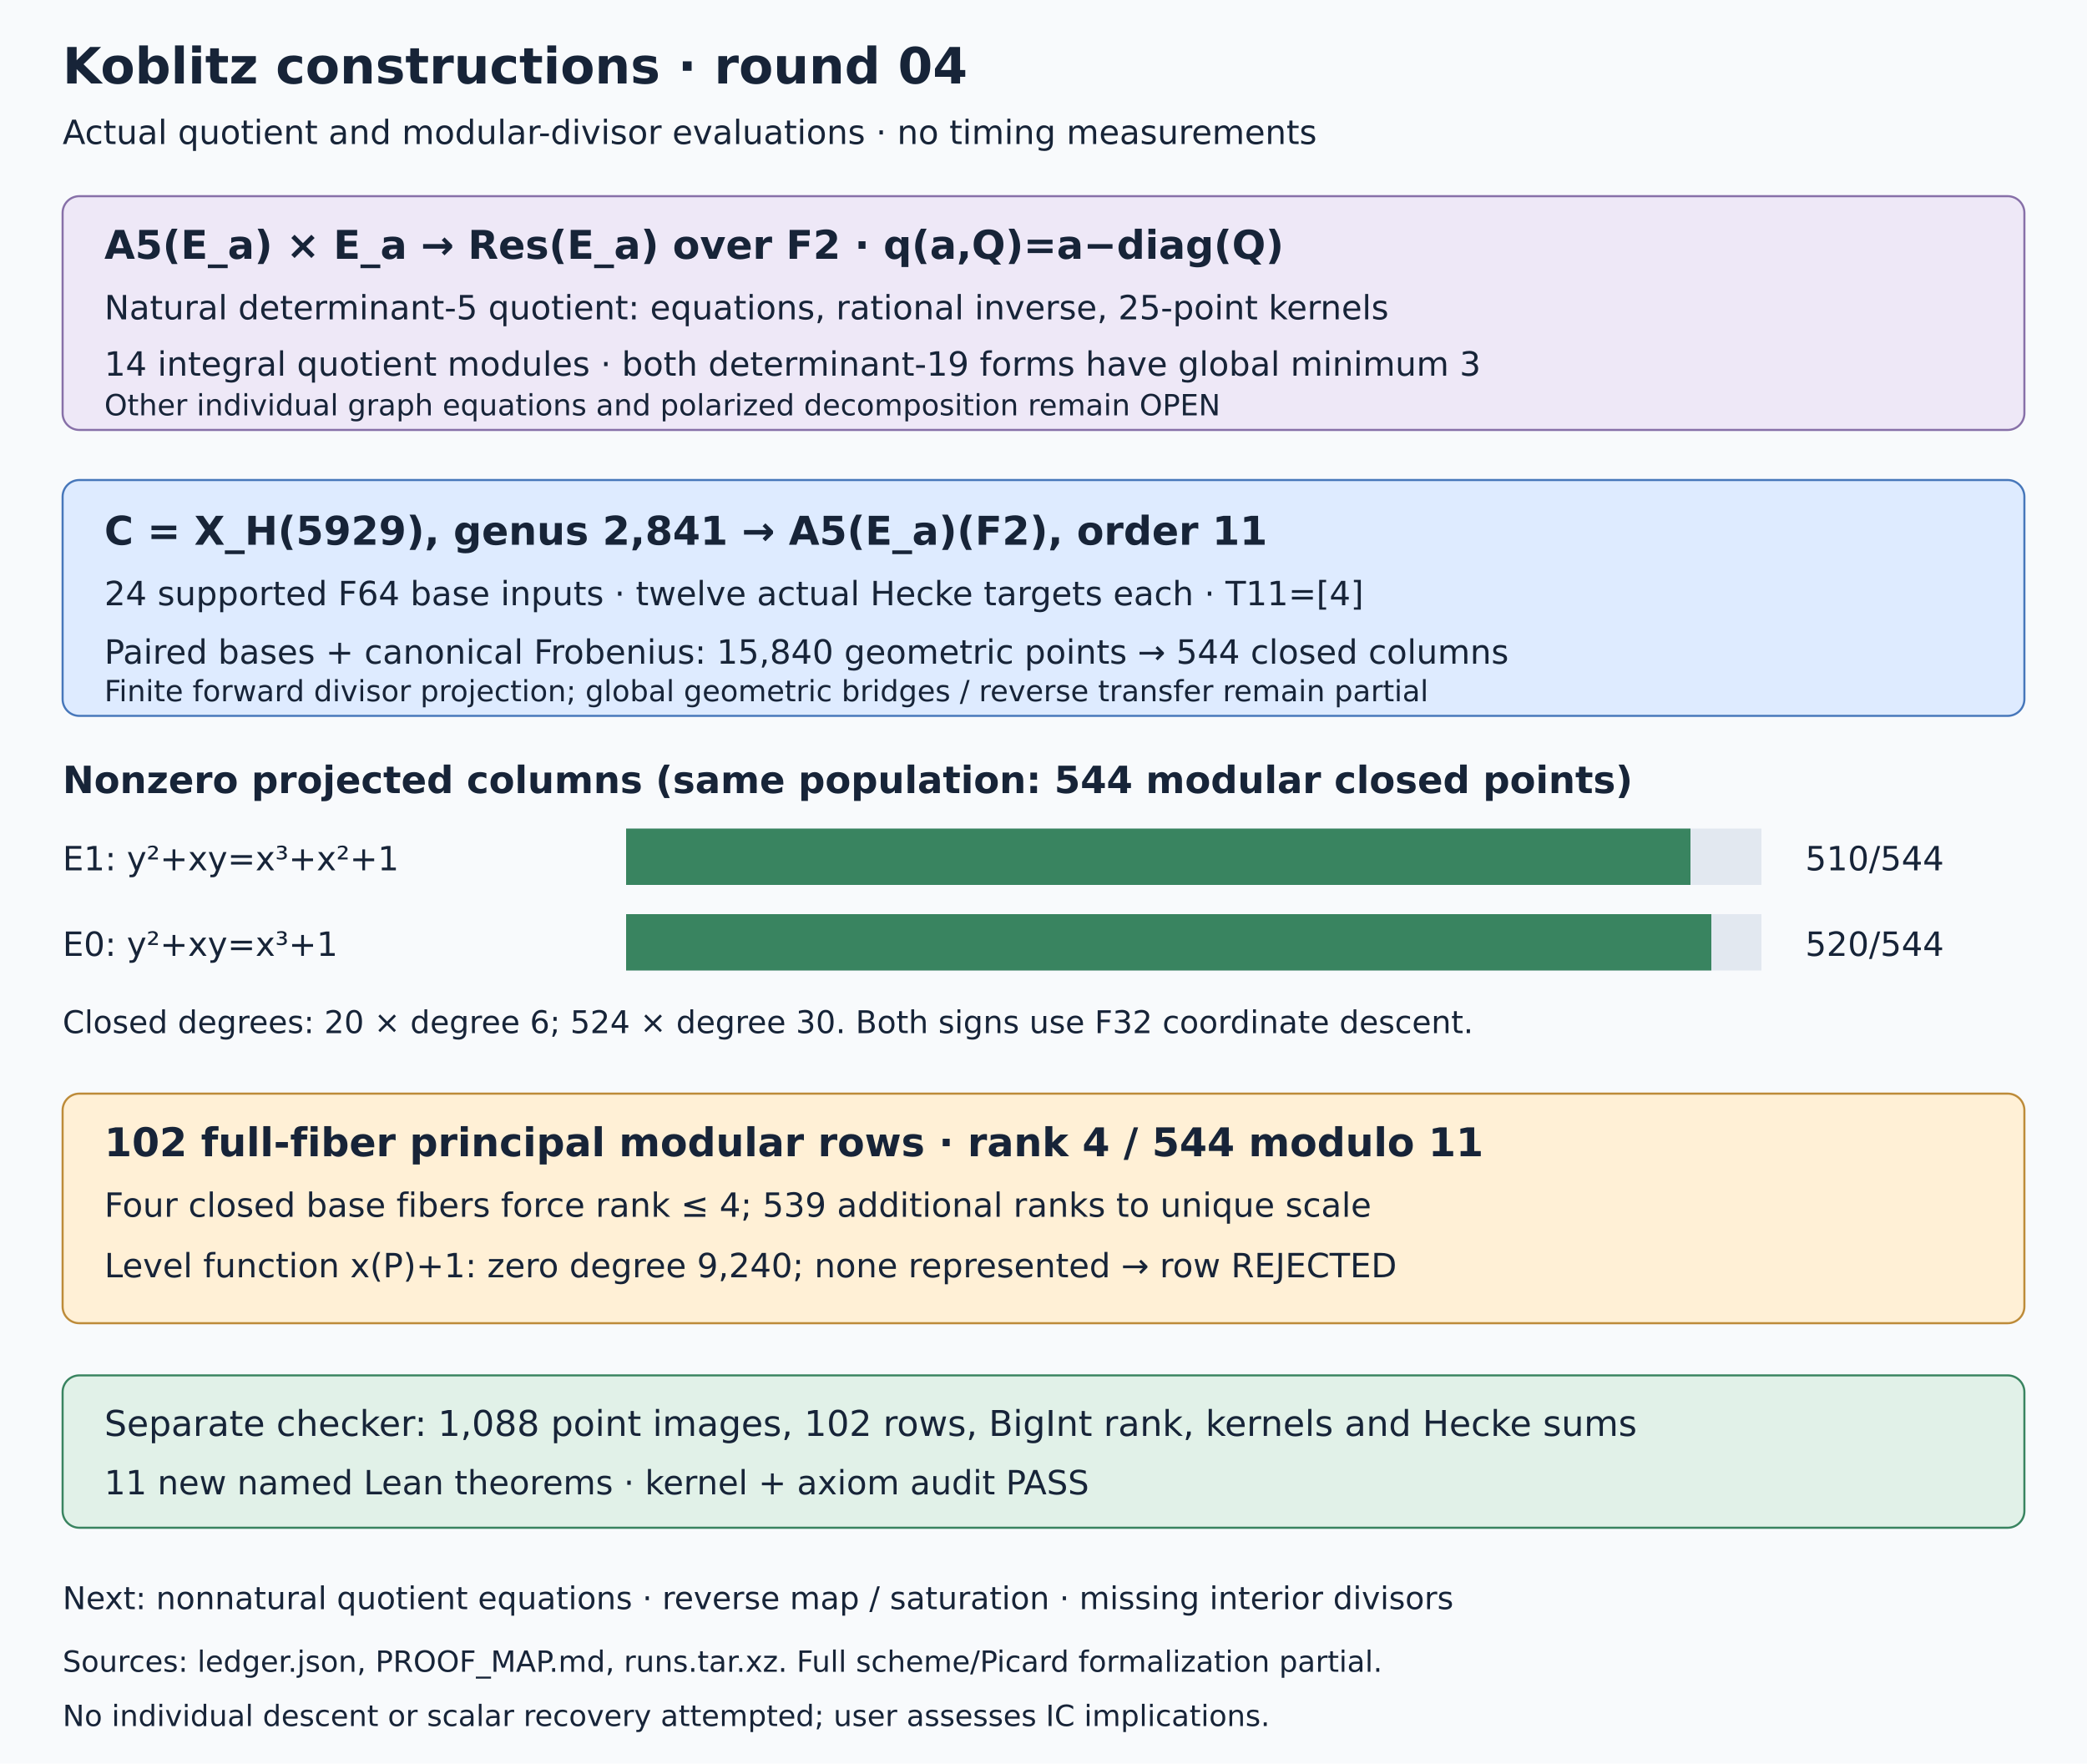
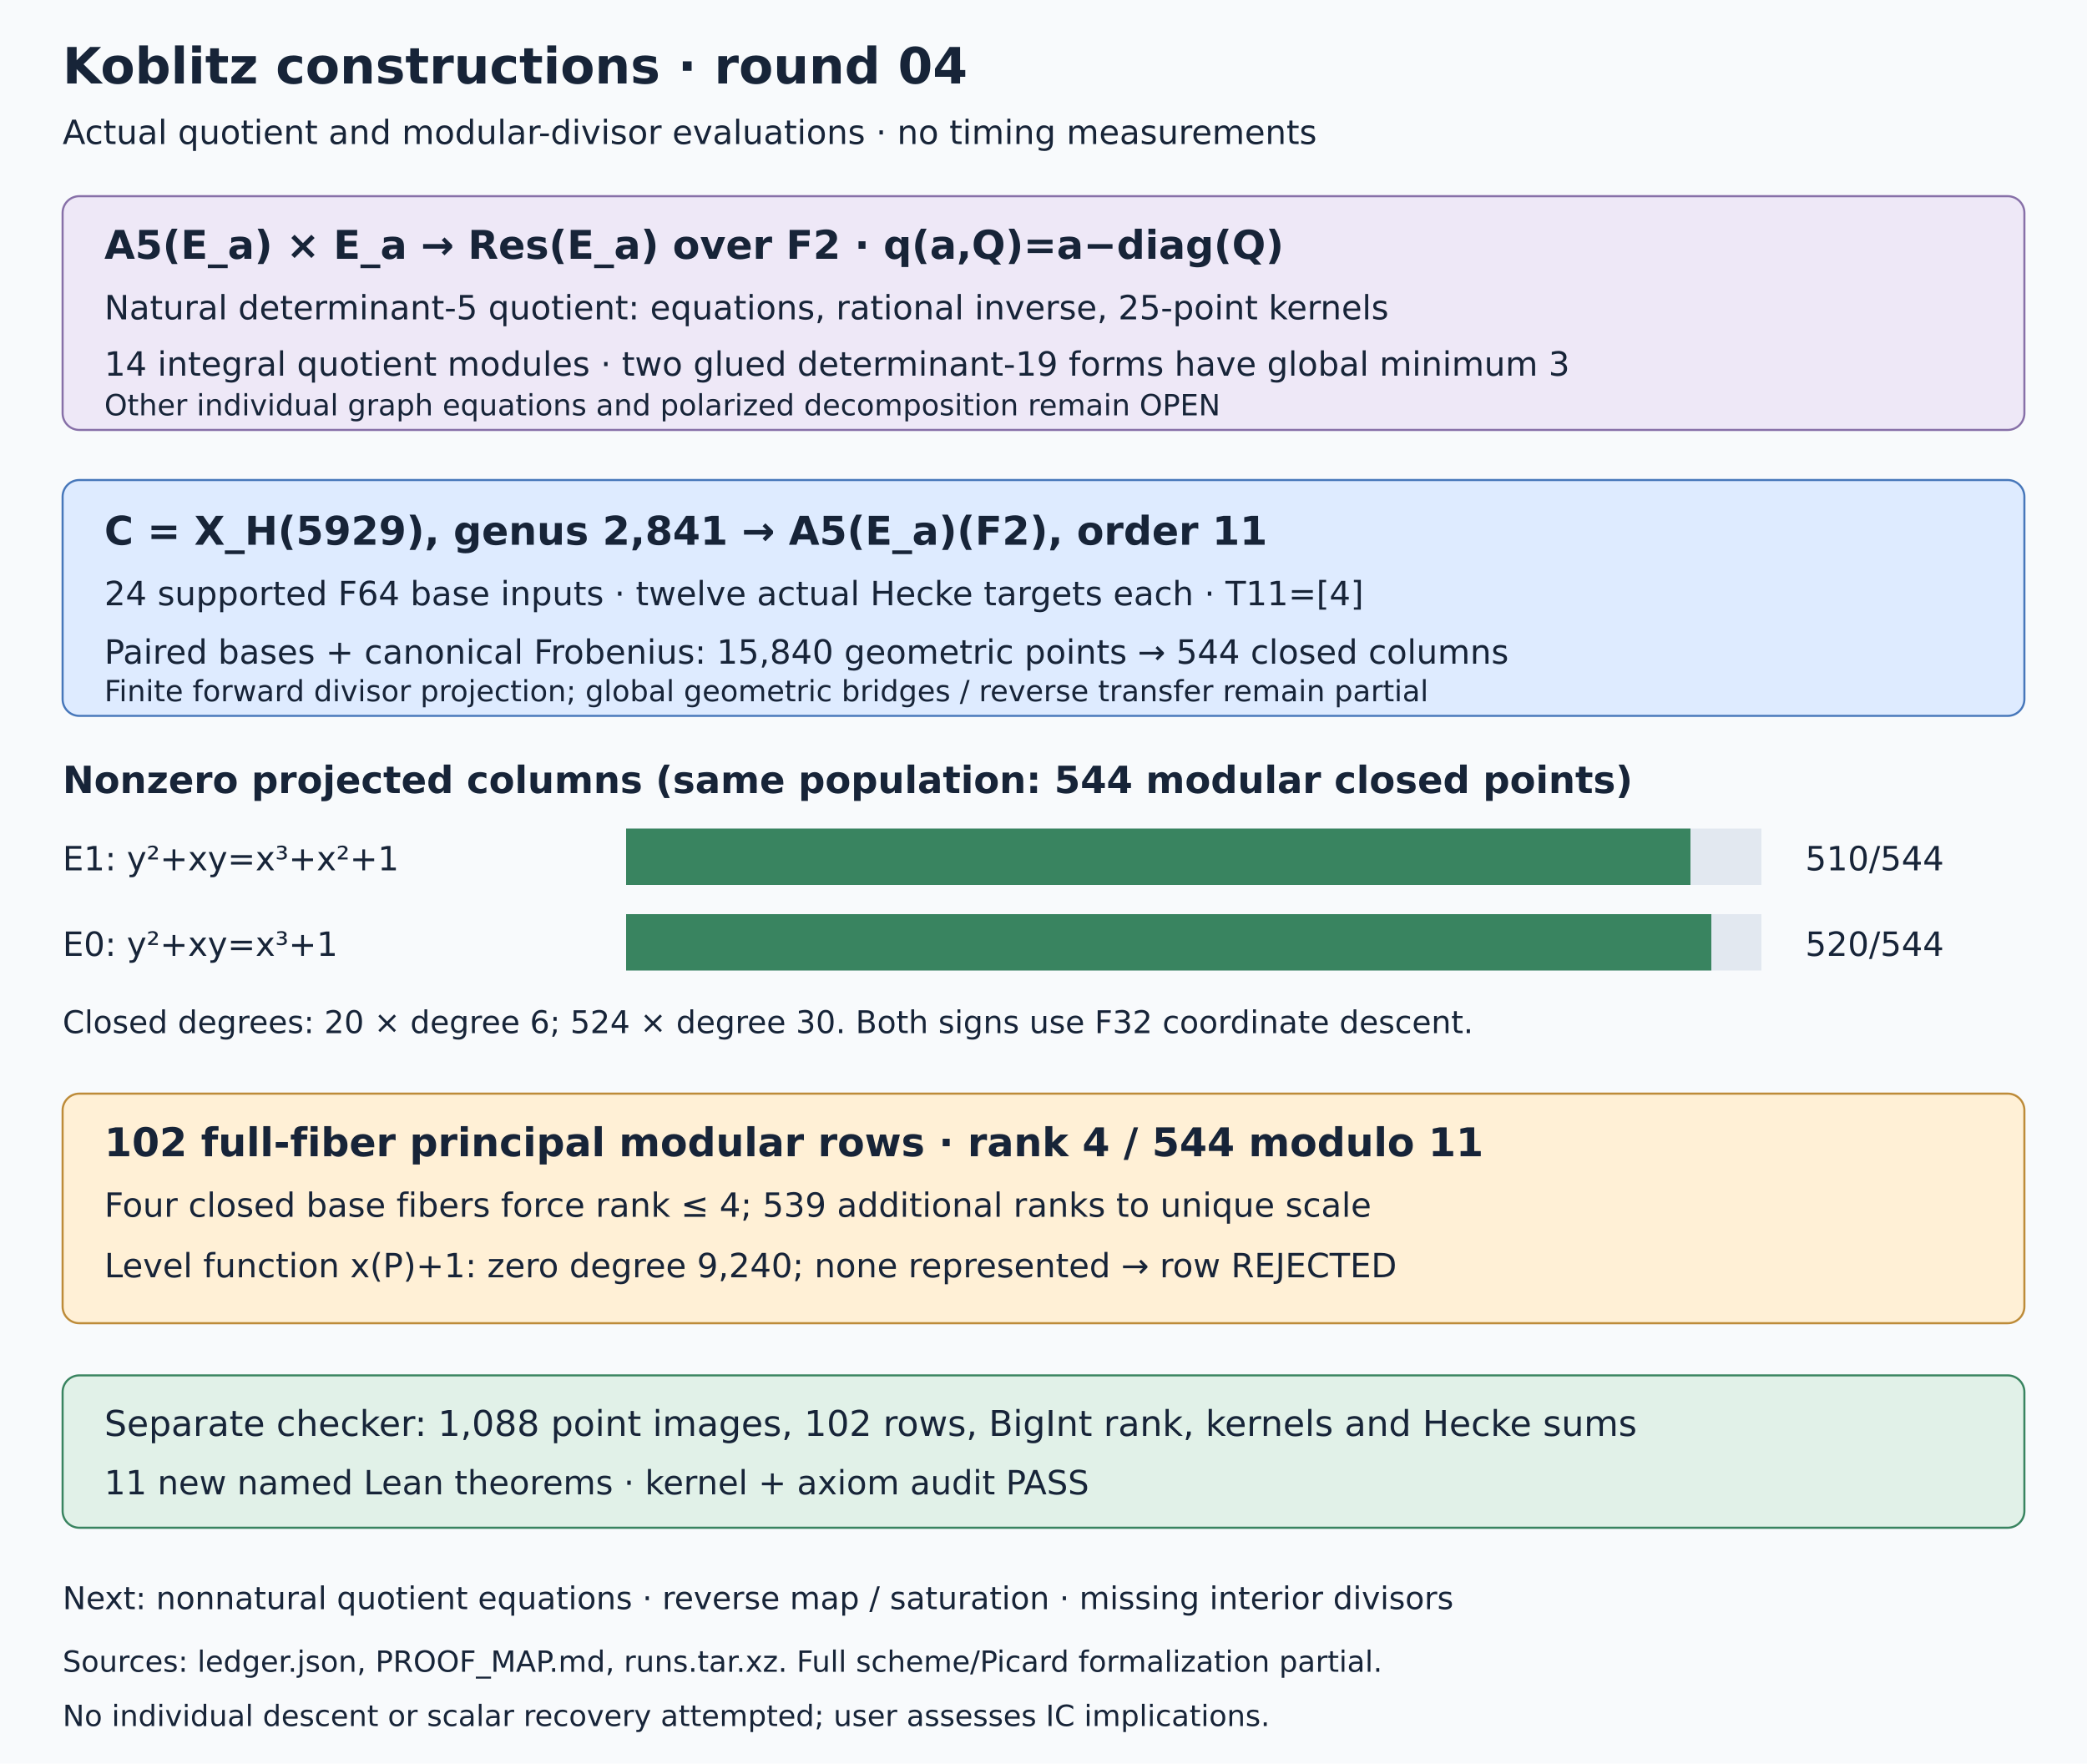
<svg xmlns="http://www.w3.org/2000/svg" width="1000" height="845" viewBox="0 0 1000 845">
  <rect width="1000" height="845" fill="#f8fafc" />
  <g font-family="DejaVu Sans,sans-serif" fill="#172438">
    <text x="30" y="40" font-size="24" font-weight="bold">Koblitz constructions · round 04</text>
    <text x="30" y="69" font-size="16">Actual quotient and modular-divisor evaluations · no timing measurements</text>
    <rect x="30" y="94" width="940" height="112" rx="8" fill="#eee8f7" stroke="#8770a8" />
    <text x="50" y="124" font-size="19" font-weight="bold">A5(E_a) × E_a → Res(E_a) over F2 · q(a,Q)=a−diag(Q)</text>
    <text x="50" y="153" font-size="16">Natural determinant-5 quotient: equations, rational inverse, 25-point kernels</text>
-     <text x="50" y="180" font-size="16">14 integral quotient modules · both determinant-19 forms have global minimum 3</text>
+     <text x="50" y="180" font-size="16">14 integral quotient modules · two glued determinant-19 forms have global minimum 3</text>
    <text x="50" y="199" font-size="14">Other individual graph equations and polarized decomposition remain OPEN</text>
    <rect x="30" y="230" width="940" height="113" rx="8" fill="#deebff" stroke="#4777ba" />
    <text x="50" y="261" font-size="19" font-weight="bold">C = X_H(5929), genus 2,841 → A5(E_a)(F2), order 11</text>
    <text x="50" y="290" font-size="16">24 supported F64 base inputs · twelve actual Hecke targets each · T11=[4]</text>
    <text x="50" y="318" font-size="16">Paired bases + canonical Frobenius: 15,840 geometric points → 544 closed columns</text>
    <text x="50" y="336" font-size="14">Finite forward divisor projection; global geometric bridges / reverse transfer remain partial</text>
    <text x="30" y="380" font-size="18" font-weight="bold">Nonzero projected columns (same population: 544 modular closed points)</text>
    <text x="30" y="417" font-size="16">E1: y²+xy=x³+x²+1</text>
    <rect x="300" y="397" width="544" height="27" fill="#e2e8f0" />
    <rect x="300" y="397" width="510" height="27" fill="#398460" />
    <text x="865" y="417" font-size="16">510/544</text>
    <text x="30" y="458" font-size="16">E0: y²+xy=x³+1</text>
    <rect x="300" y="438" width="544" height="27" fill="#e2e8f0" />
    <rect x="300" y="438" width="520" height="27" fill="#398460" />
    <text x="865" y="458" font-size="16">520/544</text>
    <text x="30" y="495" font-size="15">Closed degrees: 20 × degree 6; 524 × degree 30. Both signs use F32 coordinate descent.</text>
    <rect x="30" y="524" width="940" height="110" rx="8" fill="#fff0d6" stroke="#bd8b39" />
    <text x="50" y="554" font-size="19" font-weight="bold">102 full-fiber principal modular rows · rank 4 / 544 modulo 11</text>
    <text x="50" y="583" font-size="16">Four closed base fibers force rank ≤ 4; 539 additional ranks to unique scale</text>
    <text x="50" y="612" font-size="16">Level function x(P)+1: zero degree 9,240; none represented → row REJECTED</text>
    <rect x="30" y="659" width="940" height="73" rx="8" fill="#e1f1e8" stroke="#398460" />
    <text x="50" y="688" font-size="17">Separate checker: 1,088 point images, 102 rows, BigInt rank, kernels and Hecke sums</text>
    <text x="50" y="716" font-size="16">11 new named Lean theorems · kernel + axiom audit PASS</text>
    <text x="30" y="771" font-size="15">Next: nonnatural quotient equations · reverse map / saturation · missing interior divisors</text>
    <text x="30" y="801" font-size="14">Sources: ledger.json, PROOF_MAP.md, runs.tar.xz. Full scheme/Picard formalization partial.</text>
    <text x="30" y="827" font-size="14">No individual descent or scalar recovery attempted; user assesses IC implications.</text>
  </g>
</svg>
